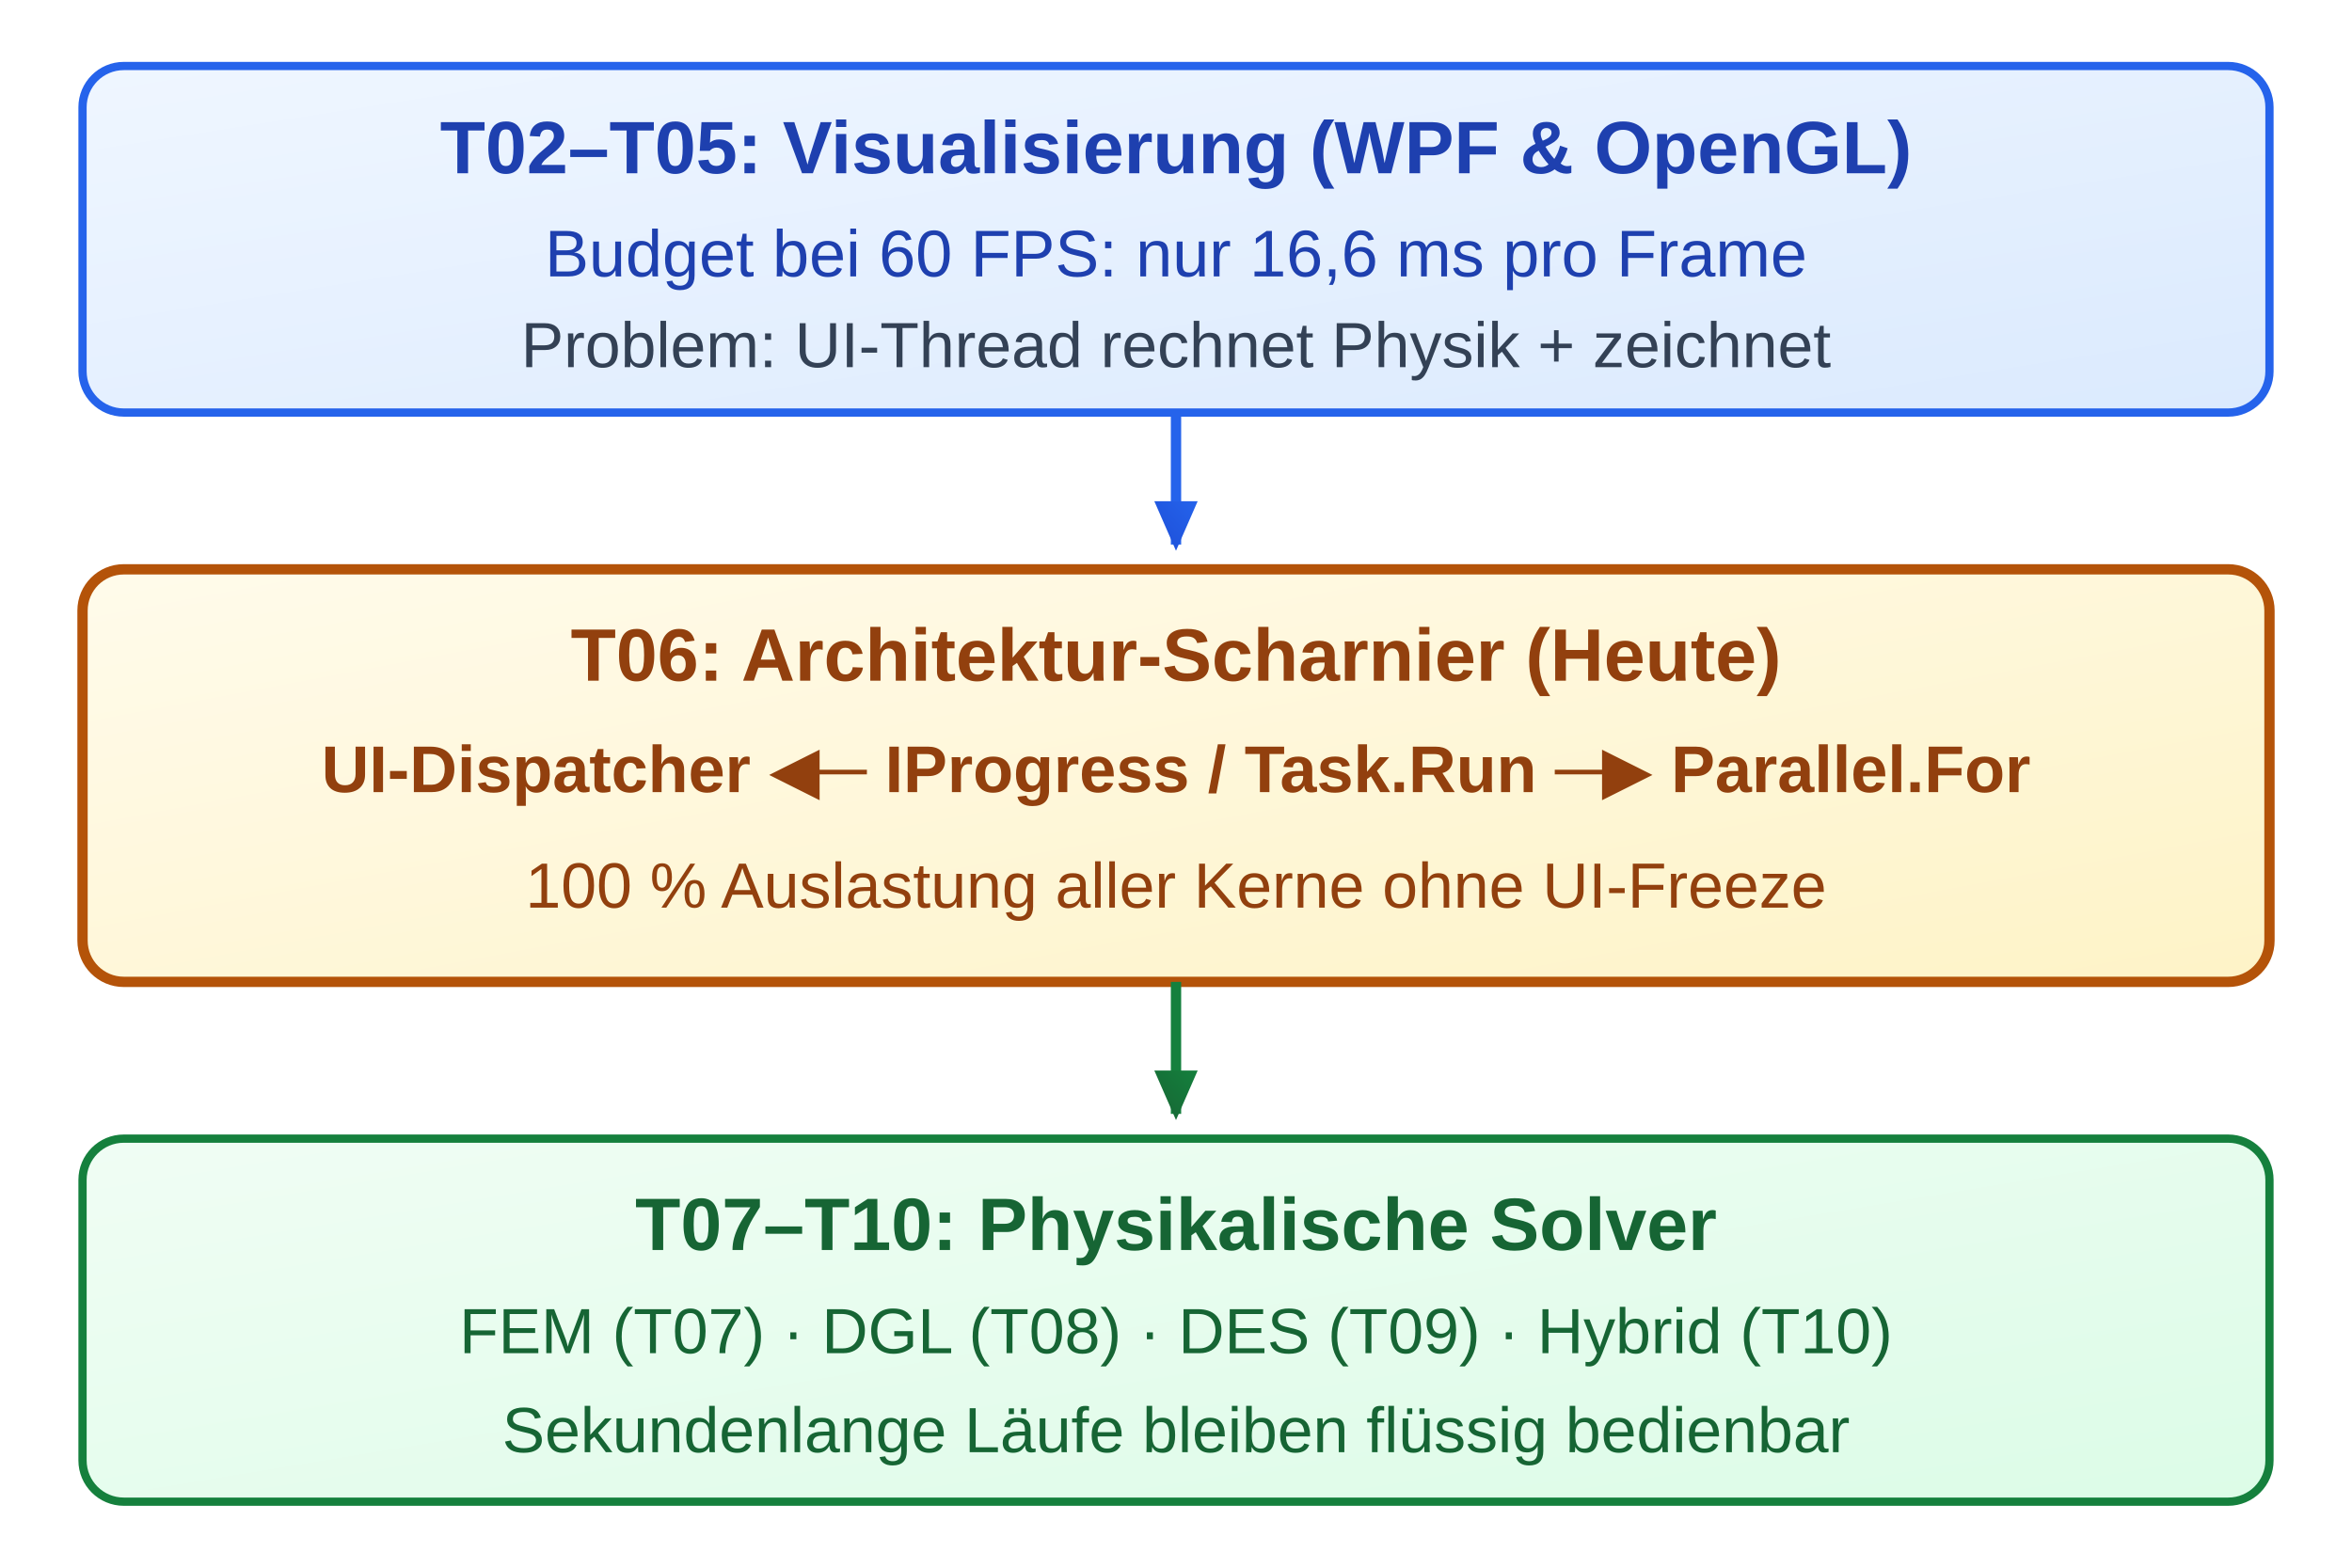
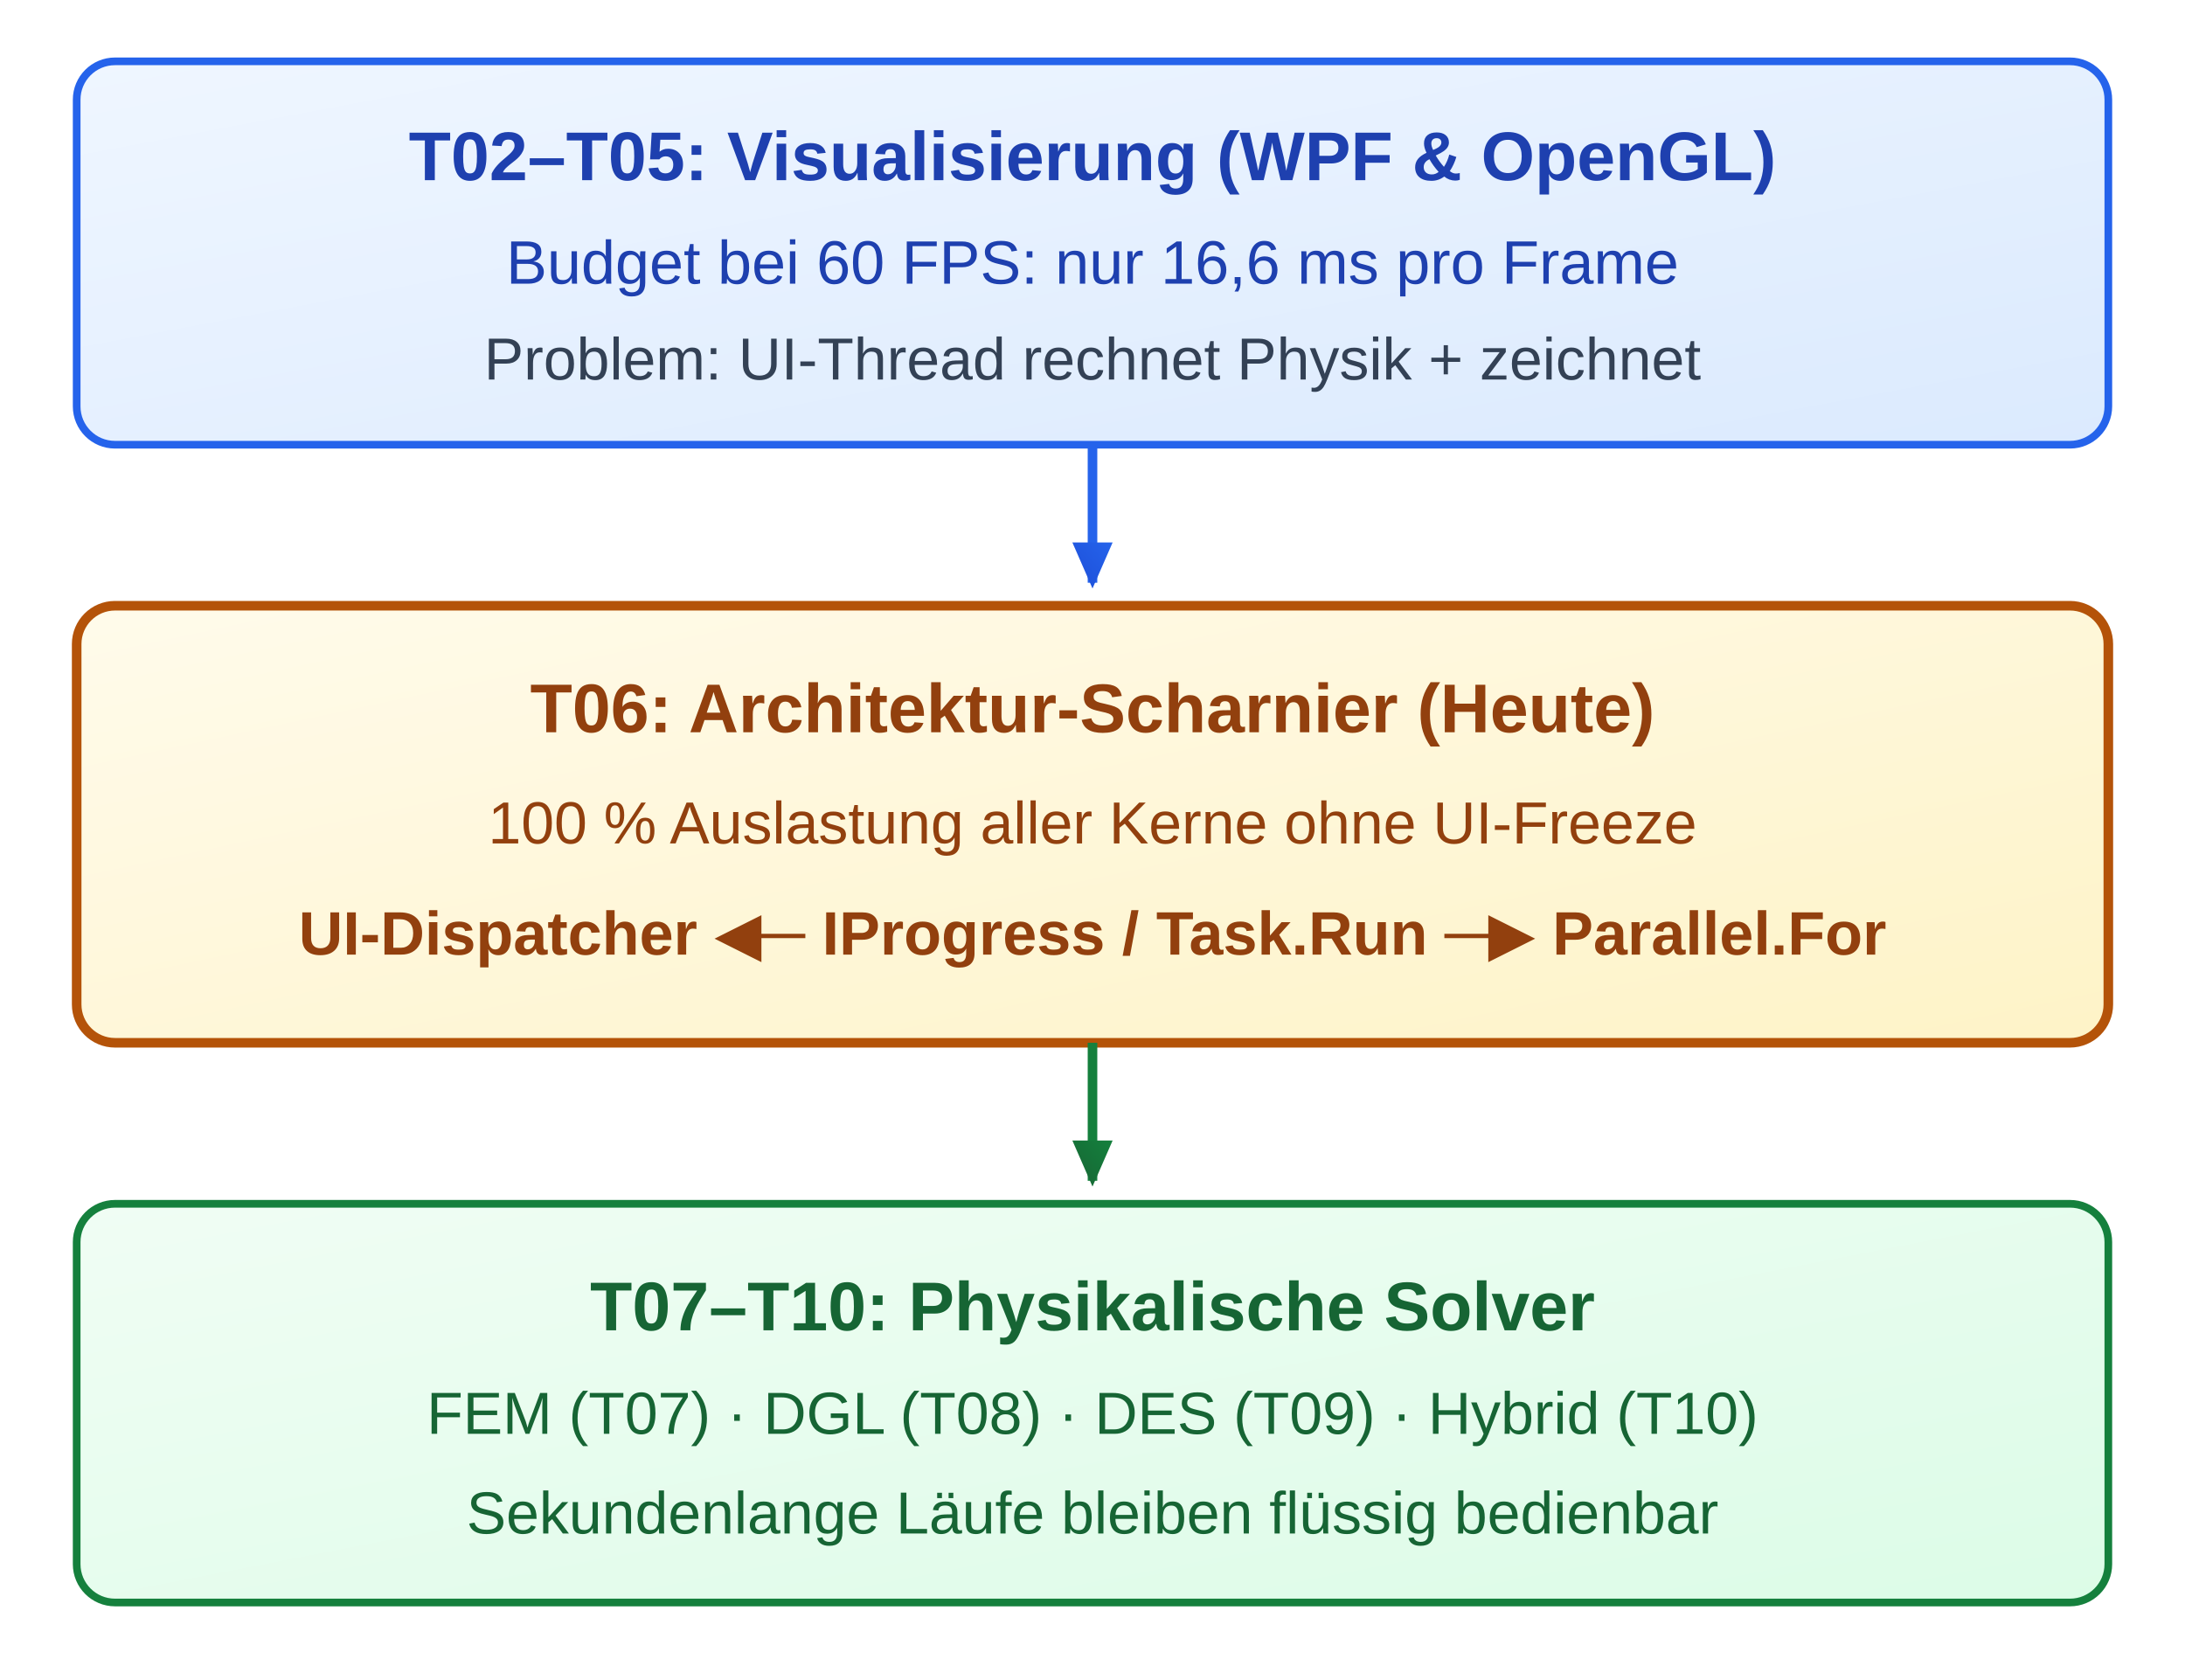
- <svg xmlns="http://www.w3.org/2000/svg" viewBox="-45 0 570 380" width="570" height="380">
+ <svg xmlns="http://www.w3.org/2000/svg" viewBox="-45 0 570 438" width="570" height="438">
  <defs>
    <linearGradient id="grad-sem-primary" x1="0%" y1="0%" x2="100%" y2="100%">
      <stop offset="0%" stop-color="#eff6ff" />
      <stop offset="100%" stop-color="#dbeafe" />
    </linearGradient>
    <linearGradient id="grad-sem-primary-fill" x1="0%" y1="0%" x2="100%" y2="100%">
      <stop offset="0%" stop-color="#2563eb" />
      <stop offset="100%" stop-color="#1d4ed8" />
    </linearGradient>
    <linearGradient id="grad-sem-success" x1="0%" y1="0%" x2="100%" y2="100%">
      <stop offset="0%" stop-color="#f0fdf4" />
      <stop offset="100%" stop-color="#dcfce7" />
    </linearGradient>
    <linearGradient id="grad-sem-success-fill" x1="0%" y1="0%" x2="100%" y2="100%">
      <stop offset="0%" stop-color="#15803d" />
      <stop offset="100%" stop-color="#166534" />
    </linearGradient>
    <linearGradient id="grad-sem-warning" x1="0%" y1="0%" x2="100%" y2="100%">
      <stop offset="0%" stop-color="#fffbeb" />
      <stop offset="100%" stop-color="#fef3c7" />
    </linearGradient>
    <linearGradient id="grad-sem-warning-fill" x1="0%" y1="0%" x2="100%" y2="100%">
      <stop offset="0%" stop-color="#b45309" />
      <stop offset="100%" stop-color="#92400e" />
    </linearGradient>
    <linearGradient id="grad-sem-muted" x1="0%" y1="0%" x2="100%" y2="100%">
      <stop offset="0%" stop-color="#f8fafc" />
      <stop offset="100%" stop-color="#e2e8f0" />
    </linearGradient>
    <linearGradient id="grad-sem-muted-fill" x1="0%" y1="0%" x2="100%" y2="100%">
      <stop offset="0%" stop-color="#475569" />
      <stop offset="100%" stop-color="#334155" />
    </linearGradient>
    <marker id="arrB" viewBox="0 0 10 10" refX="7" refY="5" markerWidth="6" markerHeight="6" orient="auto">
      <path class="sem-primary-fill" d="M 0 1.5 L 8 5 L 0 8.5 z" />
    </marker>
    <marker id="arrG" viewBox="0 0 10 10" refX="7" refY="5" markerWidth="6" markerHeight="6" orient="auto">
      <path class="sem-success-fill" d="M 0 1.5 L 8 5 L 0 8.5 z" />
    </marker>
    <style>
      
/* @svg-palette:start */
      .sem-primary { fill: url(#grad-sem-primary); stroke: #2563eb; }
      .sem-primary-bg { fill: url(#grad-sem-primary); stroke: none; }
      .sem-primary-stroke { stroke: #2563eb; }
      .sem-primary-fill { fill: url(#grad-sem-primary-fill); }
      .sem-primary-text { fill: #1e40af; }
      .sem-success { fill: url(#grad-sem-success); stroke: #15803d; }
      .sem-success-bg { fill: url(#grad-sem-success); stroke: none; }
      .sem-success-stroke { stroke: #15803d; }
      .sem-success-fill { fill: url(#grad-sem-success-fill); }
      .sem-success-text { fill: #166534; }
      .sem-warning { fill: url(#grad-sem-warning); stroke: #b45309; }
      .sem-warning-bg { fill: url(#grad-sem-warning); stroke: none; }
      .sem-warning-stroke { stroke: #b45309; }
      .sem-warning-fill { fill: url(#grad-sem-warning-fill); }
      .sem-warning-text { fill: #92400e; }
      .sem-muted { fill: url(#grad-sem-muted); stroke: #94a3b8; }
      .sem-muted-bg { fill: url(#grad-sem-muted); stroke: none; }
      .sem-muted-stroke { stroke: #94a3b8; }
      .sem-muted-fill { fill: url(#grad-sem-muted-fill); }
      .sem-muted-text { fill: #334155; }
      /* @svg-palette:end */
text { font-family: 'Segoe UI', Arial, Helvetica, sans-serif; }
    </style>
  </defs>
-   <rect x="-45" y="0" width="570" height="380" fill="none" />
-   <rect class="sem-primary" x="-25" y="16" width="530" height="84" rx="10" stroke-width="2" />
-   <text class="sem-primary-text" x="240" y="42" font-size="18" font-weight="bold" text-anchor="middle">T02–T05: Visualisierung (WPF &amp; OpenGL)</text>
-   <text class="sem-primary-text" x="240" y="67" font-size="16" text-anchor="middle">Budget bei 60 FPS: nur 16,6 ms pro Frame</text>
-   <text class="sem-muted-text" x="240" y="89" font-size="15.5" text-anchor="middle">Problem: UI-Thread rechnet Physik + zeichnet</text>
-   <line class="sem-primary-stroke" x1="240" y1="100" x2="240" y2="132" stroke-width="2.5" marker-end="url(#arrB)" />
-   <rect class="sem-warning" x="-25" y="138" width="530" height="100" rx="10" stroke-width="2.5" />
-   <text class="sem-warning-text" x="240" y="165" font-size="18" font-weight="bold" text-anchor="middle">T06: Architektur-Scharnier (Heute)</text>
-   <text class="sem-warning-text" x="240" y="192" font-size="16" font-weight="bold" text-anchor="middle">UI-Dispatcher ◀─ IProgress / Task.Run ─▶ Parallel.For</text>
+   <rect x="-45" y="0" width="570" height="438" fill="none" />
+   <rect class="sem-primary" x="-25" y="16" width="530" height="100" rx="10" stroke-width="2" />
+   <text class="sem-primary-text" x="240" y="47" font-size="18" font-weight="bold" text-anchor="middle">T02–T05: Visualisierung (WPF &amp; OpenGL)</text>
+   <text class="sem-primary-text" x="240" y="74" font-size="16" text-anchor="middle">Budget bei 60 FPS: nur 16,6 ms pro Frame</text>
+   <text class="sem-muted-text" x="240" y="99" font-size="15.5" text-anchor="middle">Problem: UI-Thread rechnet Physik + zeichnet</text>
+   <line class="sem-primary-stroke" x1="240" y1="116" x2="240" y2="152" stroke-width="2.5" marker-end="url(#arrB)" />
+   <rect class="sem-warning" x="-25" y="158" width="530" height="114" rx="10" stroke-width="2.5" />
+   <text class="sem-warning-text" x="240" y="191" font-size="18" font-weight="bold" text-anchor="middle">T06: Architektur-Scharnier (Heute)</text>
+   <text class="sem-warning-text" x="240" y="249" font-size="16" font-weight="bold" text-anchor="middle">UI-Dispatcher ◀─ IProgress / Task.Run ─▶ Parallel.For</text>
  <text class="sem-warning-text" x="240" y="220" font-size="15.5" text-anchor="middle">100 % Auslastung aller Kerne ohne UI-Freeze</text>
-   <line class="sem-success-stroke" x1="240" y1="238" x2="240" y2="270" stroke-width="2.5" marker-end="url(#arrG)" />
-   <rect class="sem-success" x="-25" y="276" width="530" height="88" rx="10" stroke-width="2" />
-   <text class="sem-success-text" x="240" y="303" font-size="18" font-weight="bold" text-anchor="middle">T07–T10: Physikalische Solver</text>
-   <text class="sem-success-text" x="240" y="328" font-size="15.5" text-anchor="middle">FEM (T07) · DGL (T08) · DES (T09) · Hybrid (T10)</text>
-   <text class="sem-success-text" x="240" y="352" font-size="15.5" text-anchor="middle">Sekundenlange Läufe bleiben flüssig bedienbar</text>
+   <line class="sem-success-stroke" x1="240" y1="272" x2="240" y2="308" stroke-width="2.5" marker-end="url(#arrG)" />
+   <rect class="sem-success" x="-25" y="314" width="530" height="104" rx="10" stroke-width="2" />
+   <text class="sem-success-text" x="240" y="347" font-size="18" font-weight="bold" text-anchor="middle">T07–T10: Physikalische Solver</text>
+   <text class="sem-success-text" x="240" y="374" font-size="15.5" text-anchor="middle">FEM (T07) · DGL (T08) · DES (T09) · Hybrid (T10)</text>
+   <text class="sem-success-text" x="240" y="400" font-size="15.5" text-anchor="middle">Sekundenlange Läufe bleiben flüssig bedienbar</text>
</svg>
